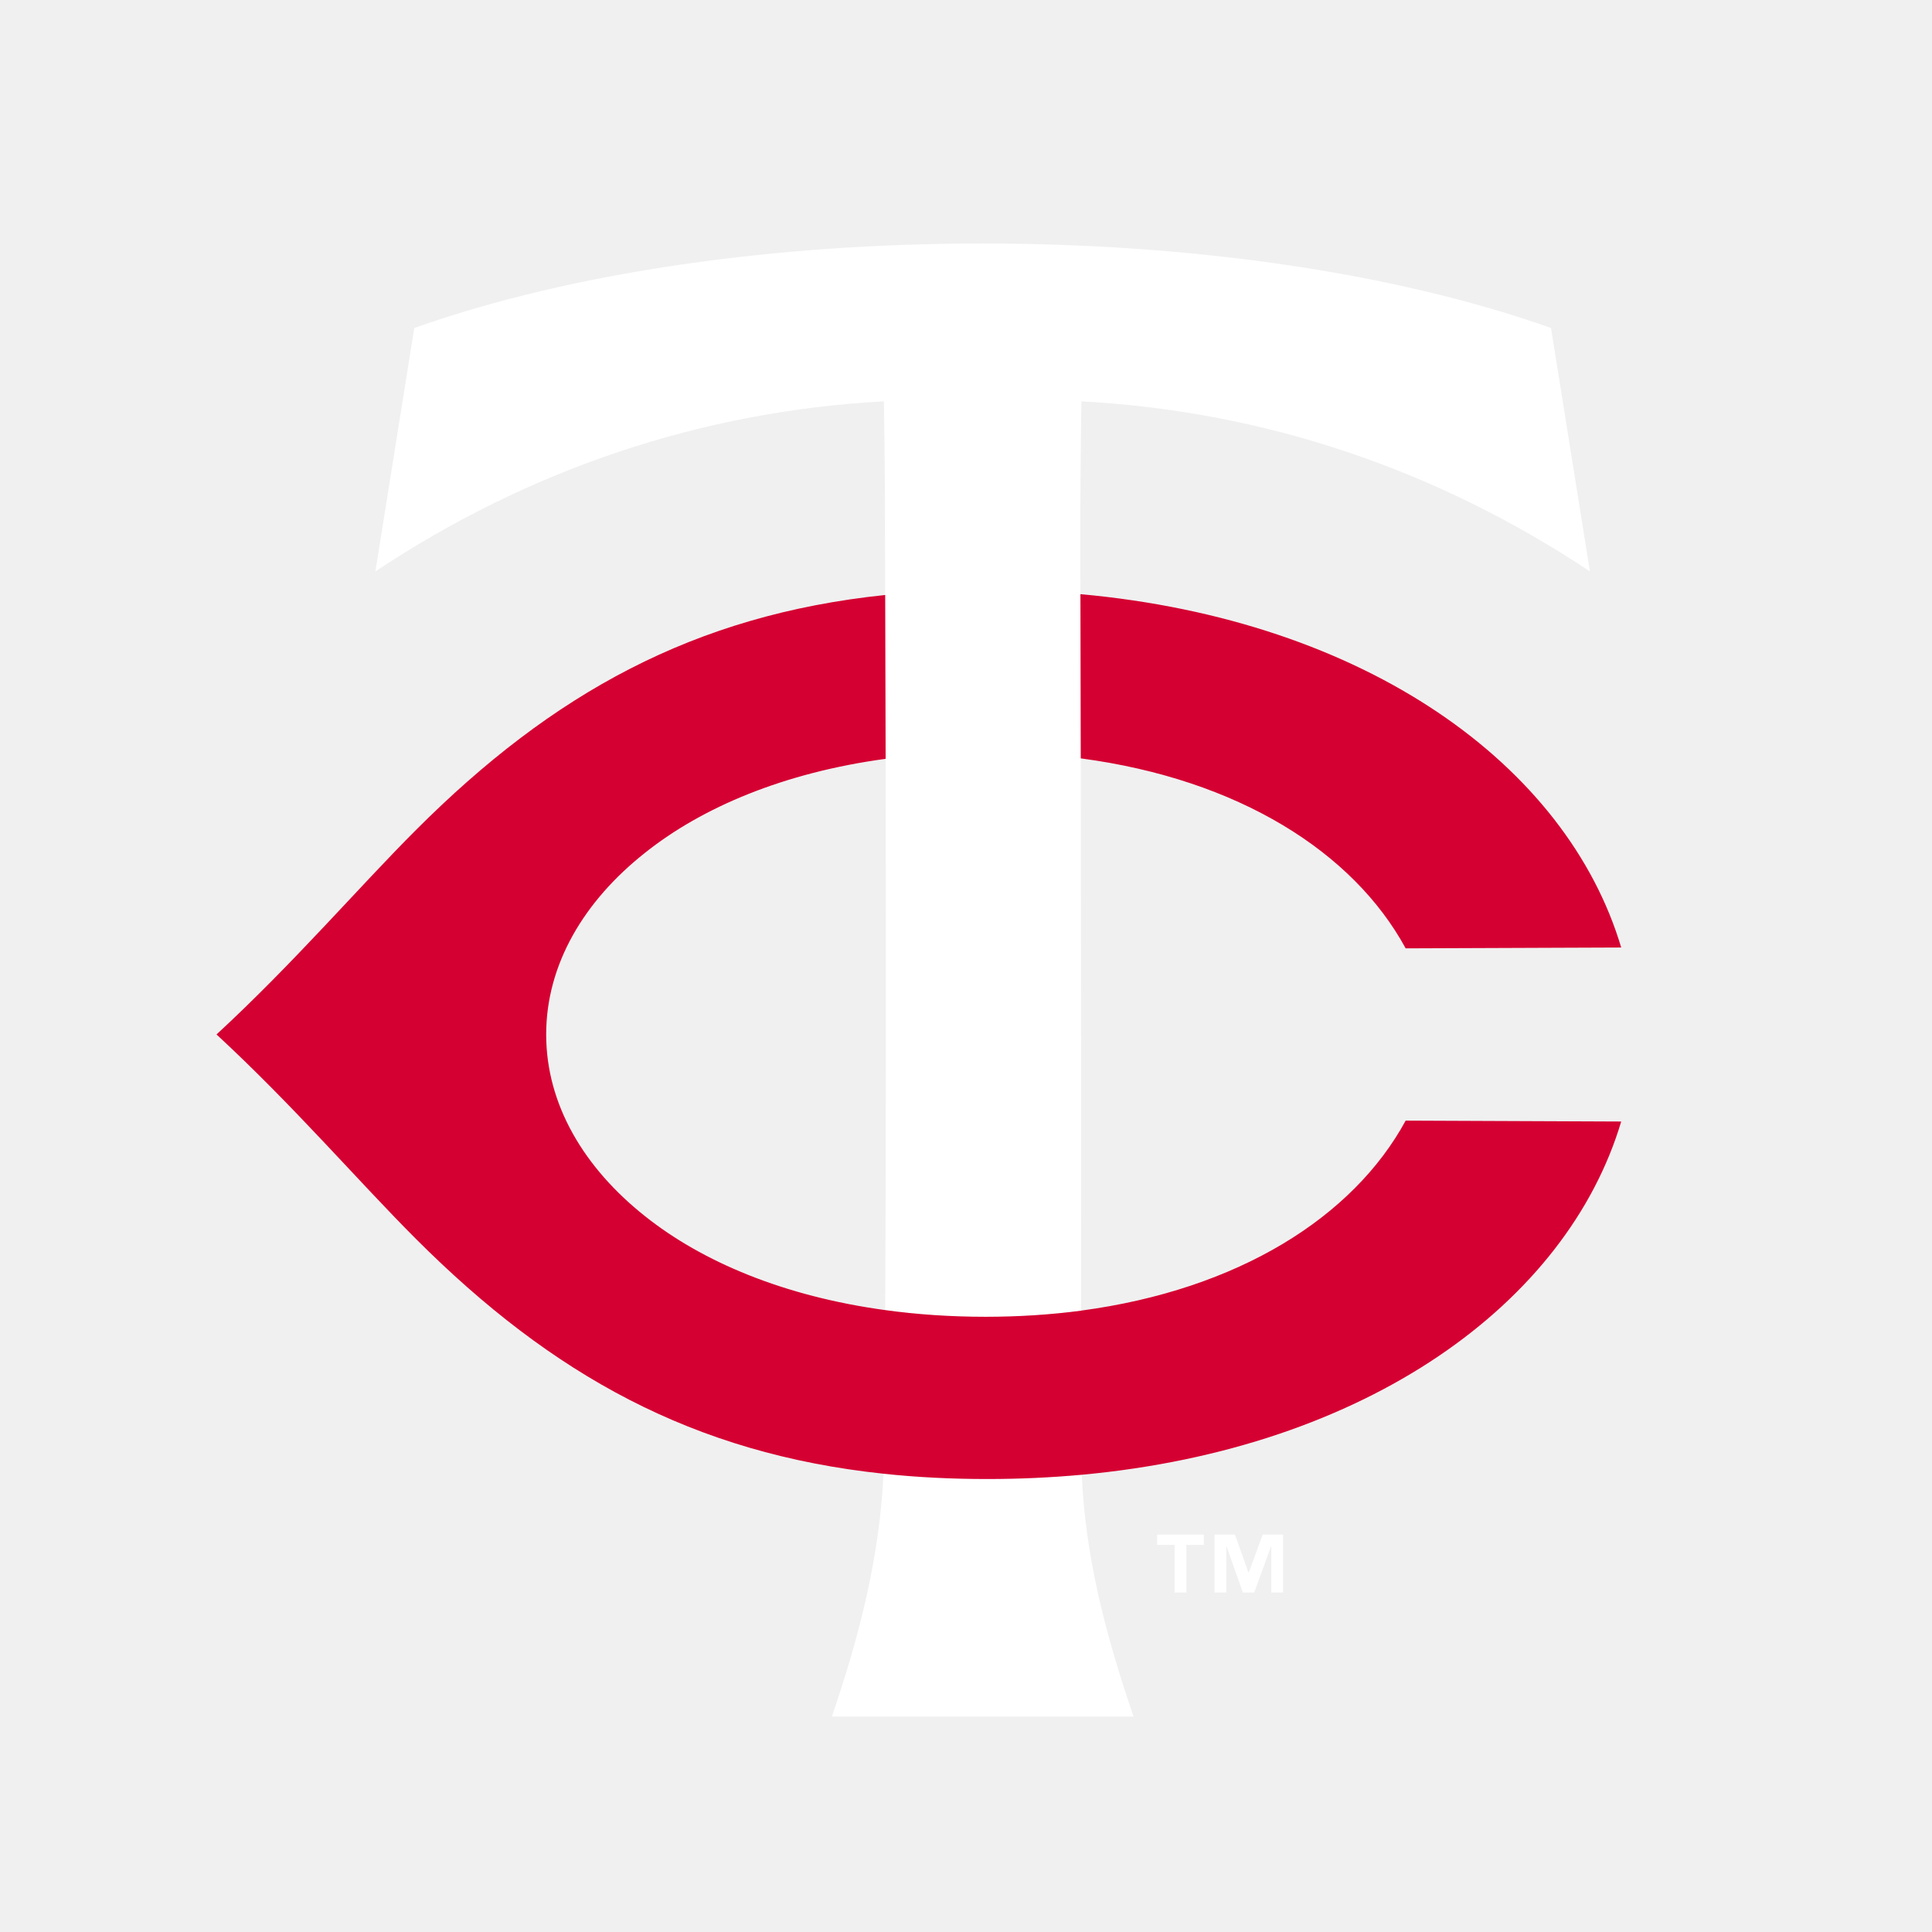
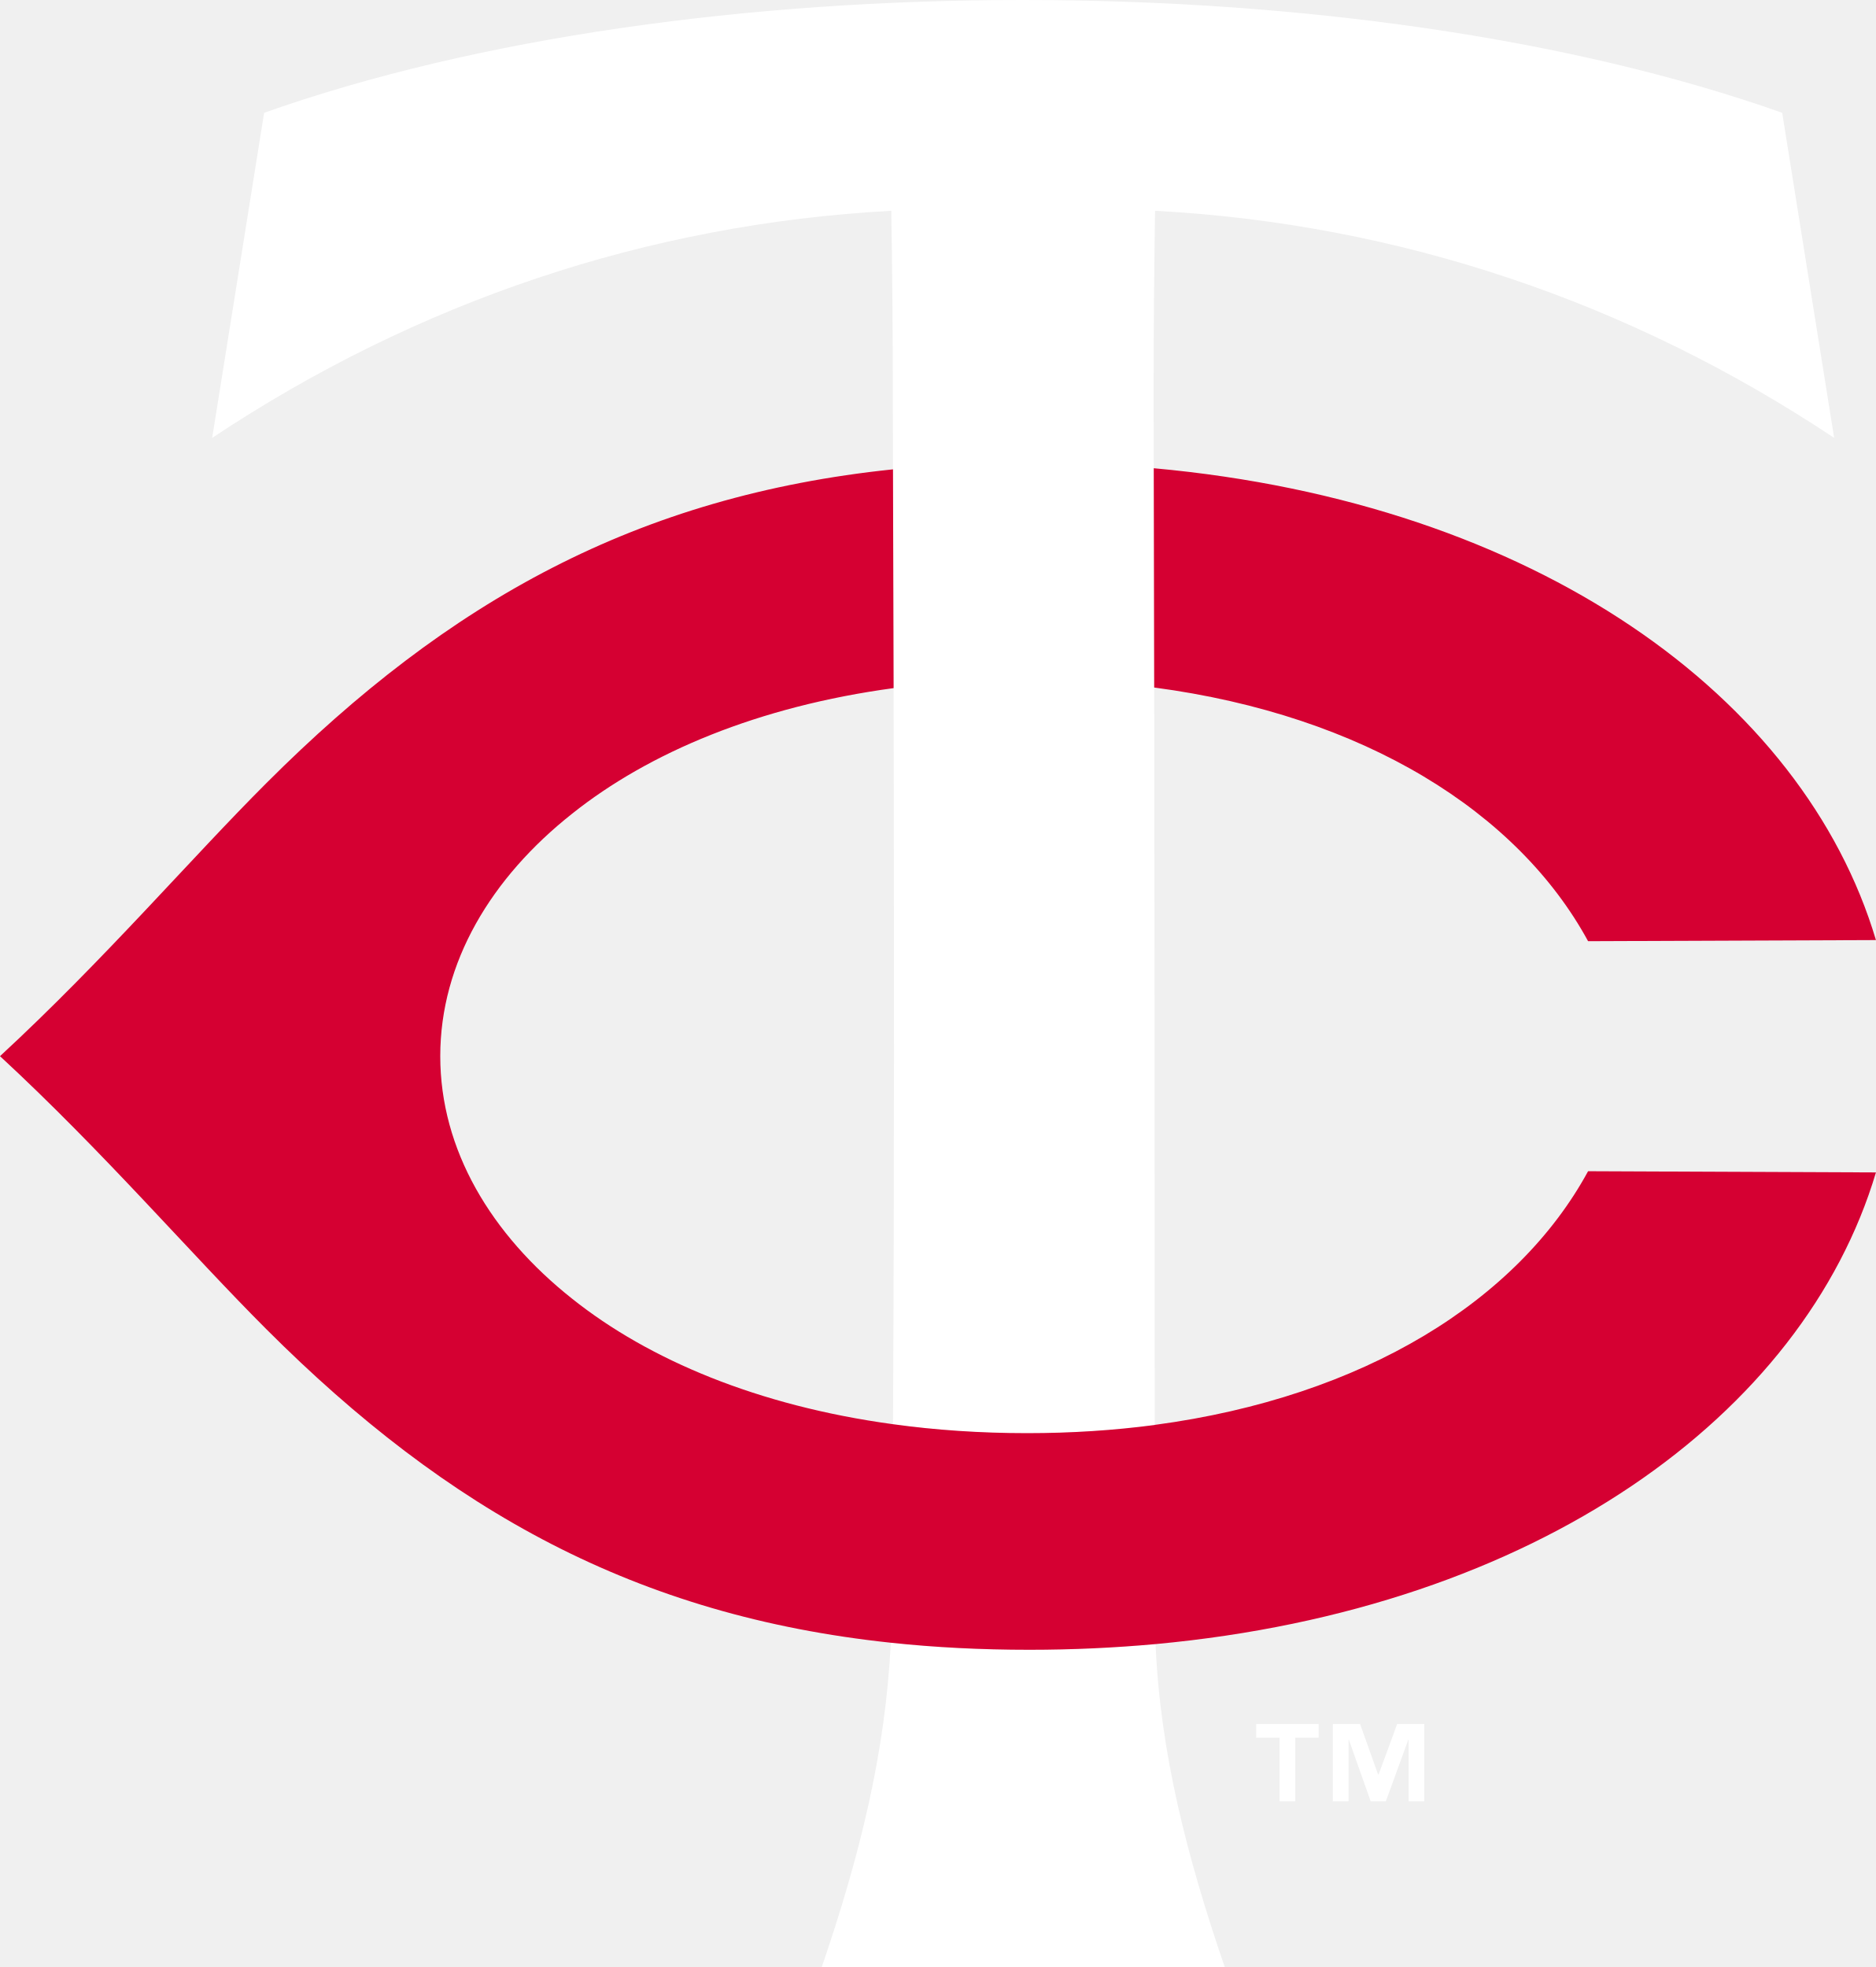
- <svg xmlns="http://www.w3.org/2000/svg" viewBox="0 0 300 300">
+ <svg xmlns="http://www.w3.org/2000/svg" viewBox="33.62 37.81 218.12 228.74">
  <path fill="#fff" d="M179.68 238.29h7.26v1.6h-2.72v7.39h-1.83v-7.39h-2.71Zm16.39 0h3.16v8.99h-1.83v-7.15h-.04l-2.21 6.07-.4 1.08h-1.76l-2.53-7.15h-.04v7.15h-1.83v-8.99h3.17l2.09 5.87h.06l1.24-3.35Zm-42.75-8.62c5.03 0 9.91-.23 14.65-.66h.01c.54 12.61 3.64 24.7 8.04 37.54h-46.85c4.42-12.9 7.42-25.04 8.02-37.7h.01c5.13.55 10.49.82 16.11.82Zm-15.8-112.23-.09-33.18c0-8.93-.08-15.9-.18-21.94-28.39 1.54-55.13 10.57-78.96 26.41l6.04-37.8c24.8-8.79 56.43-13.12 88.19-13.12s63.52 4.33 88.32 13.12l6.04 37.8c-23.82-15.85-50.57-24.88-78.96-26.41-.09 6.04-.17 13-.17 21.94.01 2.65.02 5.32.02 8 .02 8.36.03 16.88.05 25.5.05 28.62.06 58.21.06 85.77-4.71.62-9.66.95-14.83.95-5.48 0-10.69-.36-15.6-1.04.15-27.51.13-57.04.07-85.6z" />
  <path fill="#d50032" d="M167.88 203.51c24.42-3.26 42.25-14.53 50.39-29.5l33.47.14c-8.42 28.21-39.44 50.76-83.77 54.85h-.01c-4.73.43-9.62.66-14.65.66-5.62 0-10.98-.27-16.11-.82h-.01c-29.56-3.14-51.46-15.32-72.59-36.45-8.8-8.79-18.91-20.6-30.98-31.76 12.08-11.16 22.18-22.97 30.98-31.76 21.19-21.2 43.16-33.39 72.85-36.48.03 8.21.05 16.58.07 25.04v.4c-15.73 2.13-28.45 7.49-37.36 14.59-9.45 7.47-15.35 17.32-15.35 28.21s5.9 20.73 15.35 28.22c8.9 7.09 21.59 12.44 37.29 14.58 4.91.68 10.12 1.04 15.6 1.04 5.18 0 10.12-.33 14.83-.95Zm-.06-85.75c-.01-8.62-.03-17.14-.05-25.5 44.43 4.04 75.54 26.6 83.97 54.87l-33.47.13c-8.15-14.98-26-26.26-50.45-29.5" />
</svg>
